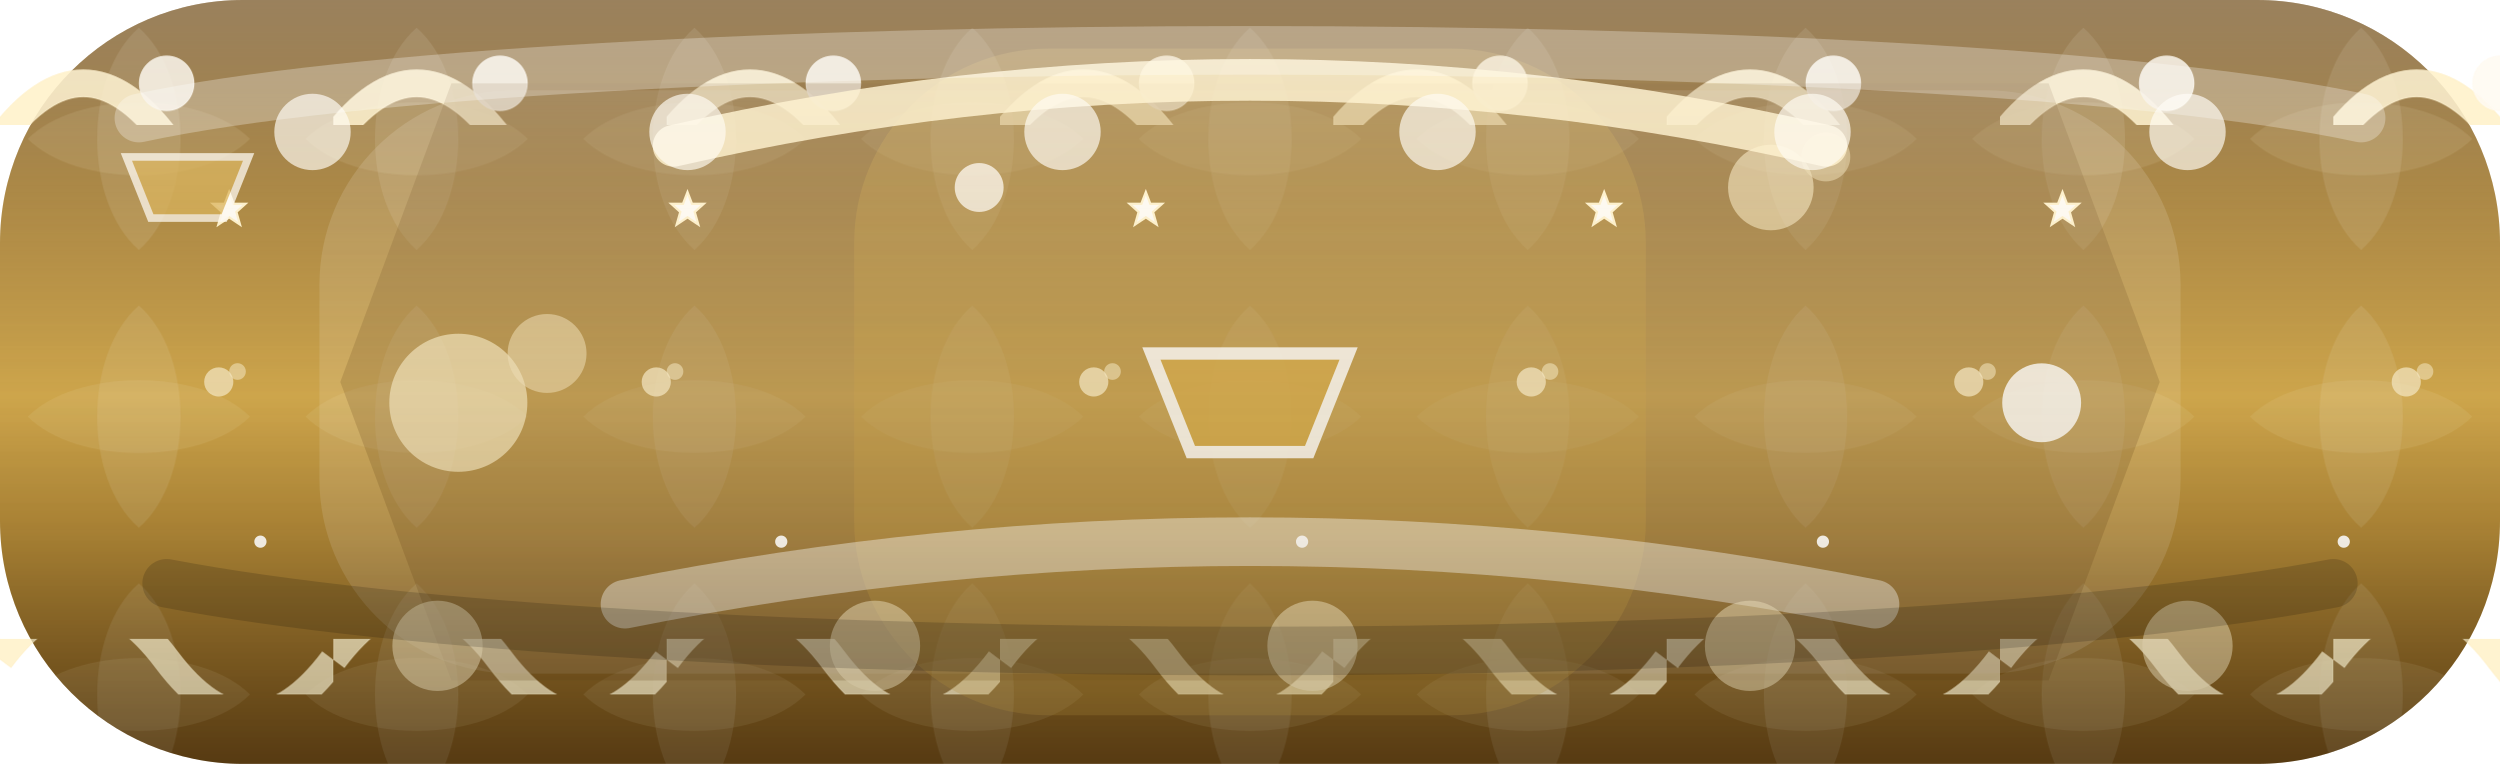
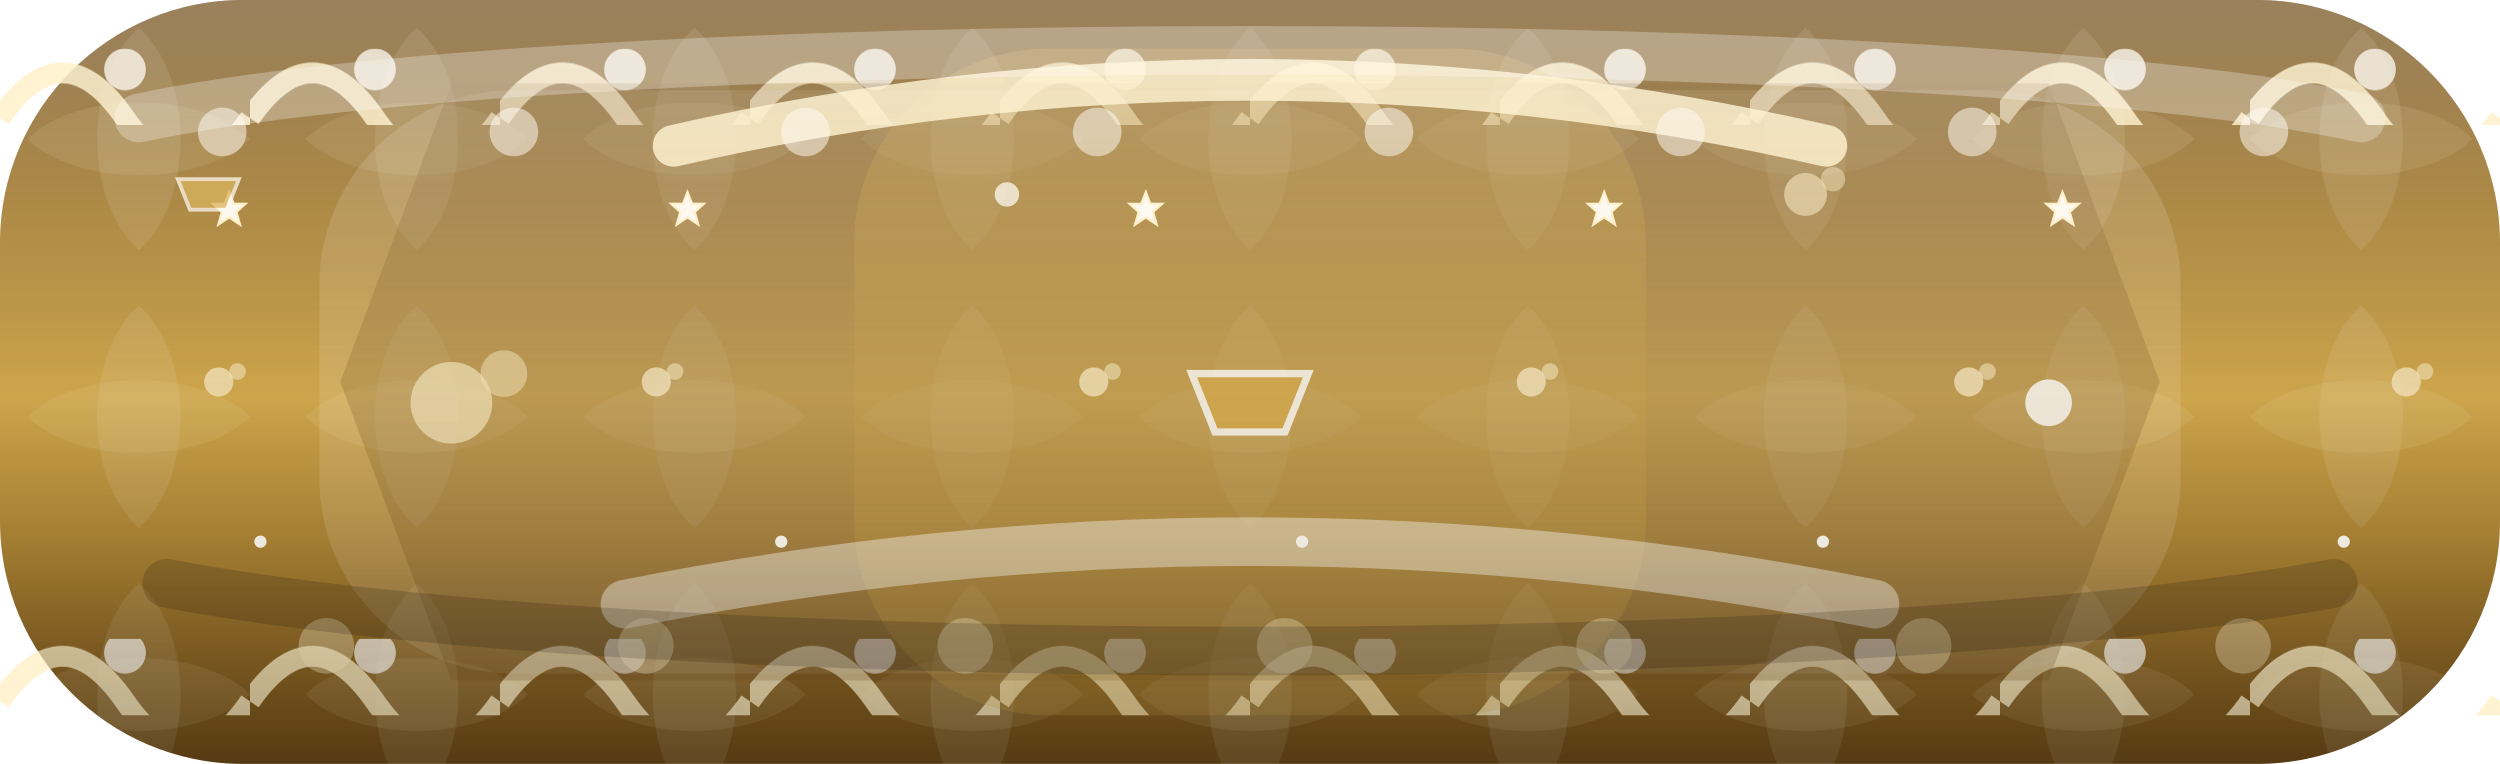
<svg xmlns="http://www.w3.org/2000/svg" width="720" height="220" viewBox="0 0 720 220">
  <defs>
    <linearGradient id="bg" x1="0" y1="0" x2="0" y2="1">
      <stop offset="0%" stop-color="#6f4b17" />
      <stop offset="52%" stop-color="#d7ab49" />
      <stop offset="100%" stop-color="#6f4b17" />
    </linearGradient>
    <linearGradient id="satin" x1="0" y1="0" x2="0" y2="1">
      <stop offset="0%" stop-color="rgba(255,255,255,0.30)" />
      <stop offset="24%" stop-color="rgba(255,255,255,0.12)" />
      <stop offset="70%" stop-color="rgba(0,0,0,0.06)" />
      <stop offset="100%" stop-color="rgba(0,0,0,0.22)" />
    </linearGradient>
    <pattern id="brocade-reveillon" width="80" height="80" patternUnits="userSpaceOnUse">
      <path d="M 40 8 C 56 22, 56 58, 40 72 C 24 58, 24 22, 40 8 Z" fill="#fffaf0" opacity="0.10" />
      <path d="M 8 40 C 22 26, 58 26, 72 40 C 58 54, 22 54, 8 40 Z" fill="#fff0c7" opacity="0.10" />
    </pattern>
-     <pattern id="trim-reveillon" width="96" height="50" patternUnits="userSpaceOnUse">
-       <path d="M 0 40 Q 24 8 48 40 T 96 40" stroke="#fff0c7" stroke-width="8" fill="none" opacity="0.94" />
-       <circle cx="48" cy="24" r="8" fill="#fffaf0" opacity="0.9" />
+     <pattern id="trim-reveillon" width="72" height="42" patternUnits="userSpaceOnUse">
+       <path d="M 0 34 Q 18 8 36 34 T 72 34" stroke="#fff0c7" stroke-width="6" fill="none" opacity="0.9" />
+       <circle cx="36" cy="20" r="6" fill="#fffaf0" opacity="0.84" />
    </pattern>
  </defs>
  <rect width="720" height="220" rx="70" fill="url(#bg)" />
  <rect x="0" y="0" width="720" height="220" rx="70" fill="url(#brocade-reveillon)" />
  <rect x="0" y="14" width="720" height="22" fill="url(#trim-reveillon)" opacity="0.90" />
  <rect x="0" y="184" width="720" height="22" fill="url(#trim-reveillon)" opacity="0.90" />
  <rect x="92" y="26" width="536" height="168" rx="56" fill="#fffaf0" opacity="0.14" />
  <path d="M 130 24 L 590 24 L 622 110 L 590 196 L 130 196 L 98 110 Z" fill="#6f4b17" opacity="0.22" />
  <rect x="246" y="14" width="228" height="192" rx="56" fill="#d7ab49" opacity="0.24" />
  <path d="M 194 42 Q 360 4 526 42" stroke="#fff0c7" stroke-width="12" fill="none" stroke-linecap="round" opacity="0.82" />
  <path d="M 180 174 Q 360 138 540 174" stroke="#fffaf0" stroke-width="14" fill="none" stroke-linecap="round" opacity="0.46" />
  <g transform="translate(63 110)">
    <circle r="4.2" fill="#fff0c7" opacity="0.72" />
    <circle cx="5.4" cy="-3" r="2.4" fill="#fff0c7" opacity="0.55" />
  </g>
  <g transform="translate(189 110)">
    <circle r="4.2" fill="#fff0c7" opacity="0.72" />
    <circle cx="5.4" cy="-3" r="2.4" fill="#fff0c7" opacity="0.55" />
  </g>
  <g transform="translate(315 110)">
    <circle r="4.2" fill="#fff0c7" opacity="0.72" />
    <circle cx="5.4" cy="-3" r="2.4" fill="#fff0c7" opacity="0.55" />
  </g>
  <g transform="translate(441 110)">
    <circle r="4.2" fill="#fff0c7" opacity="0.72" />
    <circle cx="5.4" cy="-3" r="2.4" fill="#fff0c7" opacity="0.55" />
  </g>
  <g transform="translate(567 110)">
    <circle r="4.2" fill="#fff0c7" opacity="0.72" />
    <circle cx="5.4" cy="-3" r="2.4" fill="#fff0c7" opacity="0.55" />
  </g>
  <g transform="translate(693 110)">
    <circle r="4.2" fill="#fff0c7" opacity="0.72" />
    <circle cx="5.4" cy="-3" r="2.4" fill="#fff0c7" opacity="0.55" />
  </g>
  <g transform="translate(66 60)">
    <path d="M 0 -4.68 L 1.3 -1.3 L 4.68 -1.3 L 2.08 1.04 L 3.12 4.68 L 0 2.6 L -3.12 4.68 L -2.08 1.04 L -4.68 -1.3 L -1.3 -1.3 Z" fill="#fffaf0" stroke="#fff0c7" stroke-width="0.65" />
  </g>
  <g transform="translate(198 60)">
    <path d="M 0 -4.68 L 1.3 -1.3 L 4.68 -1.3 L 2.08 1.04 L 3.12 4.68 L 0 2.6 L -3.12 4.68 L -2.08 1.04 L -4.68 -1.3 L -1.3 -1.3 Z" fill="#fffaf0" stroke="#fff0c7" stroke-width="0.65" />
  </g>
  <g transform="translate(330 60)">
    <path d="M 0 -4.68 L 1.3 -1.3 L 4.68 -1.3 L 2.08 1.04 L 3.12 4.68 L 0 2.6 L -3.12 4.68 L -2.08 1.04 L -4.68 -1.3 L -1.3 -1.3 Z" fill="#fffaf0" stroke="#fff0c7" stroke-width="0.65" />
  </g>
  <g transform="translate(462 60)">
    <path d="M 0 -4.68 L 1.3 -1.3 L 4.68 -1.3 L 2.08 1.04 L 3.12 4.68 L 0 2.6 L -3.12 4.68 L -2.08 1.04 L -4.68 -1.3 L -1.3 -1.3 Z" fill="#fffaf0" stroke="#fff0c7" stroke-width="0.65" />
  </g>
  <g transform="translate(594 60)">
    <path d="M 0 -4.68 L 1.3 -1.3 L 4.68 -1.3 L 2.08 1.04 L 3.12 4.68 L 0 2.6 L -3.12 4.68 L -2.08 1.04 L -4.68 -1.3 L -1.3 -1.3 Z" fill="#fffaf0" stroke="#fff0c7" stroke-width="0.65" />
  </g>
  <circle cx="75" cy="156" r="1.76" fill="#fffaf0" />
  <circle cx="225" cy="156" r="1.76" fill="#fffaf0" />
  <circle cx="375" cy="156" r="1.76" fill="#fffaf0" />
  <circle cx="525" cy="156" r="1.76" fill="#fffaf0" />
  <circle cx="675" cy="156" r="1.76" fill="#fffaf0" />
  <g opacity="0.74">
-     <g transform="translate(54 54)">
-       <path d="M -17.6 -8.8 L 17.6 -8.8 L 10.56 8.8 L -10.56 8.8 Z" fill="#d7ab49" stroke="#fffaf0" stroke-width="2.2" />
+     <g transform="translate(60 56)">
+       <path d="M -8.8 -4.4 L 8.8 -4.4 L 5.28 4.4 L -5.28 4.4 Z" fill="#d7ab49" stroke="#fffaf0" stroke-width="1.1" />
    </g>
-     <circle cx="282" cy="54" r="7.04" fill="#fffaf0" />
-     <g transform="translate(510 54)">
-       <circle r="12.32" fill="#fff0c7" opacity="0.72" />
-       <circle cx="15.84" cy="-8.8" r="7.04" fill="#fff0c7" opacity="0.55" />
+     <circle cx="290" cy="56" r="3.52" fill="#fffaf0" />
+     <g transform="translate(520 56)">
+       <circle r="6.16" fill="#fff0c7" opacity="0.72" />
+       <circle cx="7.92" cy="-4.4" r="3.52" fill="#fff0c7" opacity="0.55" />
    </g>
  </g>
  <g opacity="0.88">
-     <g transform="translate(132 116)">
-       <circle r="19.88" fill="#fff0c7" opacity="0.72" />
-       <circle cx="25.56" cy="-14.2" r="11.36" fill="#fff0c7" opacity="0.55" />
+     <g transform="translate(130 116)">
+       <circle r="11.76" fill="#fff0c7" opacity="0.72" />
+       <circle cx="15.12" cy="-8.4" r="6.72" fill="#fff0c7" opacity="0.55" />
    </g>
    <g transform="translate(360 116)">
-       <path d="M -28.4 -14.2 L 28.4 -14.2 L 17.04 14.2 L -17.04 14.2 Z" fill="#d7ab49" stroke="#fffaf0" stroke-width="3.55" />
+       <path d="M -16.8 -8.4 L 16.8 -8.4 L 10.08 8.4 L -10.08 8.4 Z" fill="#d7ab49" stroke="#fffaf0" stroke-width="2.1" />
    </g>
-     <circle cx="588" cy="116" r="11.36" fill="#fffaf0" />
+     <circle cx="590" cy="116" r="6.72" fill="#fffaf0" />
  </g>
-   <g opacity="0.82">
-     <circle cx="90" cy="38" r="11" fill="#fffaf0" opacity="0.82" />
-     <circle cx="198" cy="38" r="11" fill="#fffaf0" opacity="0.82" />
-     <circle cx="306" cy="38" r="11" fill="#fffaf0" opacity="0.82" />
-     <circle cx="414" cy="38" r="11" fill="#fffaf0" opacity="0.82" />
-     <circle cx="522" cy="38" r="11" fill="#fffaf0" opacity="0.82" />
-     <circle cx="630" cy="38" r="11" fill="#fffaf0" opacity="0.82" />
+   <g opacity="0.74">
+     <circle cx="64" cy="38" r="7" fill="#fffaf0" opacity="0.7" />
+     <circle cx="148" cy="38" r="7" fill="#fffaf0" opacity="0.7" />
+     <circle cx="232" cy="38" r="7" fill="#fffaf0" opacity="0.7" />
+     <circle cx="316" cy="38" r="7" fill="#fffaf0" opacity="0.7" />
+     <circle cx="400" cy="38" r="7" fill="#fffaf0" opacity="0.7" />
+     <circle cx="484" cy="38" r="7" fill="#fffaf0" opacity="0.7" />
+     <circle cx="568" cy="38" r="7" fill="#fffaf0" opacity="0.7" />
+     <circle cx="652" cy="38" r="7" fill="#fffaf0" opacity="0.7" />
  </g>
-   <g opacity="0.72">
-     <circle cx="126" cy="186" r="13" fill="#fff0c7" opacity="0.72" />
-     <circle cx="252" cy="186" r="13" fill="#fff0c7" opacity="0.72" />
-     <circle cx="378" cy="186" r="13" fill="#fff0c7" opacity="0.72" />
-     <circle cx="504" cy="186" r="13" fill="#fff0c7" opacity="0.72" />
-     <circle cx="630" cy="186" r="13" fill="#fff0c7" opacity="0.72" />
+   <g opacity="0.64">
+     <circle cx="94" cy="186" r="8" fill="#fff0c7" opacity="0.62" />
+     <circle cx="186" cy="186" r="8" fill="#fff0c7" opacity="0.62" />
+     <circle cx="278" cy="186" r="8" fill="#fff0c7" opacity="0.62" />
+     <circle cx="370" cy="186" r="8" fill="#fff0c7" opacity="0.62" />
+     <circle cx="462" cy="186" r="8" fill="#fff0c7" opacity="0.62" />
+     <circle cx="554" cy="186" r="8" fill="#fff0c7" opacity="0.62" />
+     <circle cx="646" cy="186" r="8" fill="#fff0c7" opacity="0.62" />
  </g>
  <rect x="0" y="0" width="720" height="220" rx="70" fill="url(#satin)" />
  <path d="M 40 34 C 160 8, 560 8, 680 34" stroke="rgba(255,255,255,0.28)" stroke-width="14" stroke-linecap="round" fill="none" />
  <path d="M 48 168 C 184 194, 536 194, 672 168" stroke="rgba(0,0,0,0.16)" stroke-width="14" stroke-linecap="round" fill="none" />
</svg>
